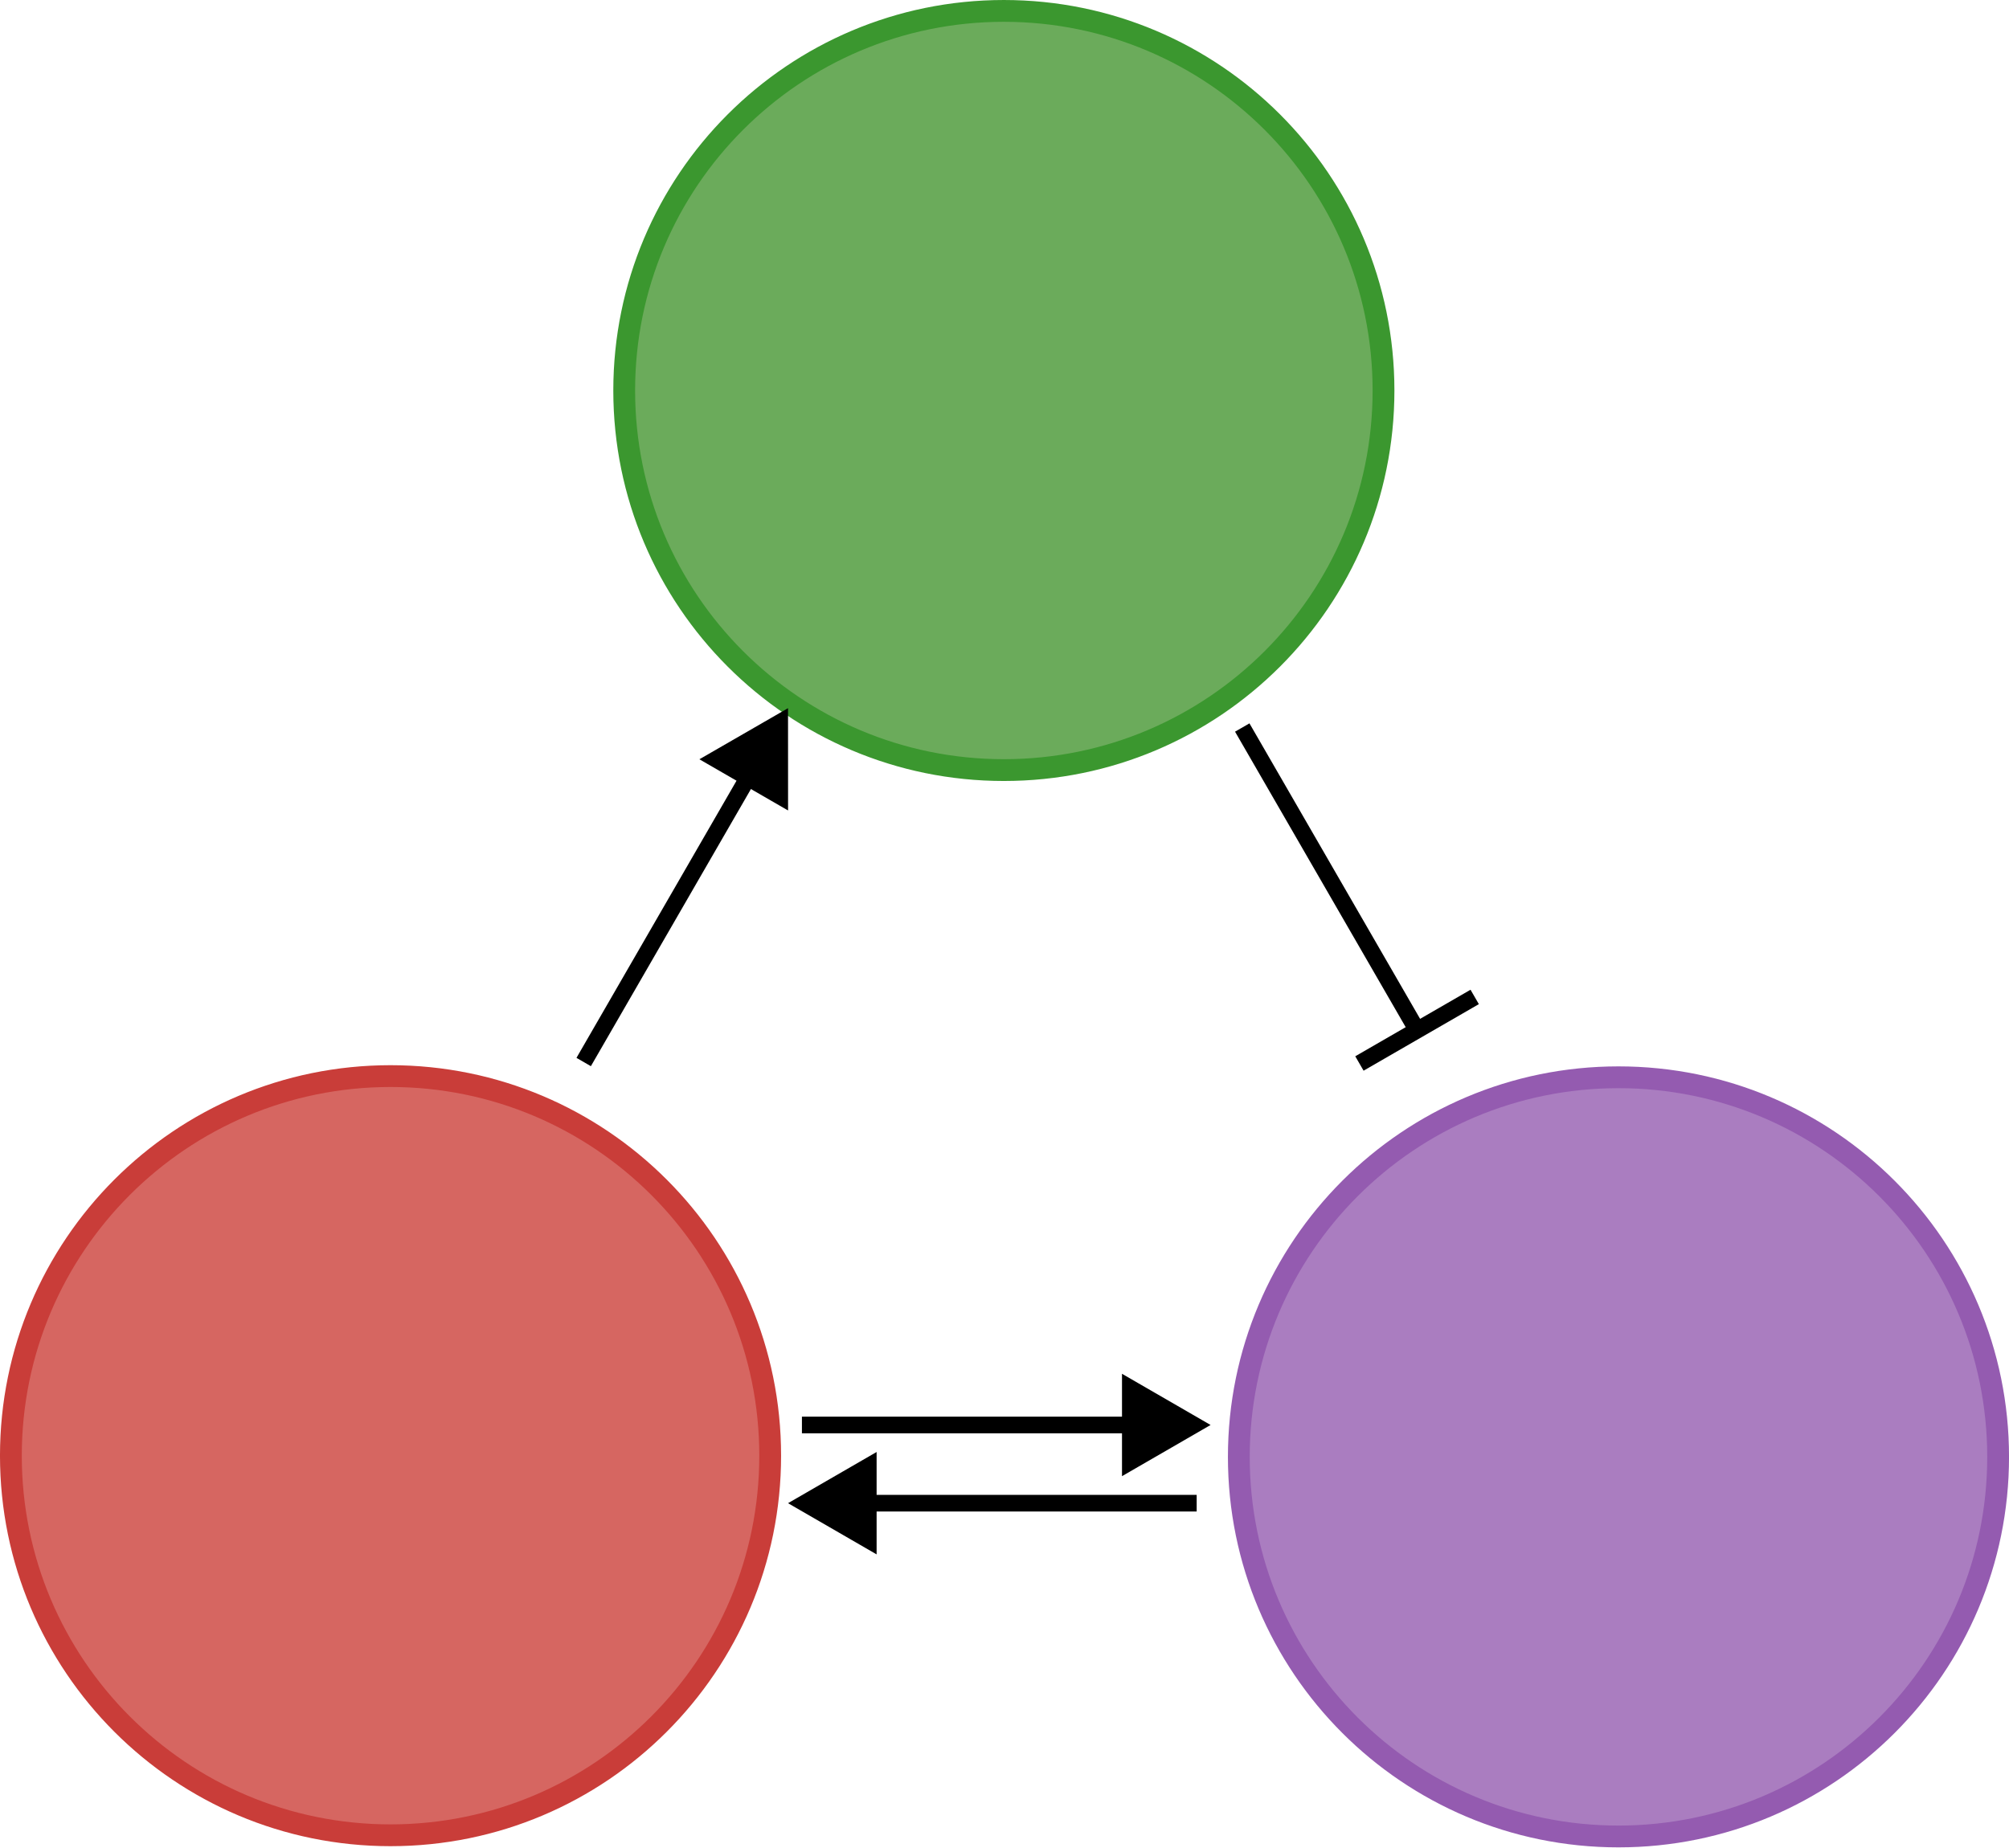
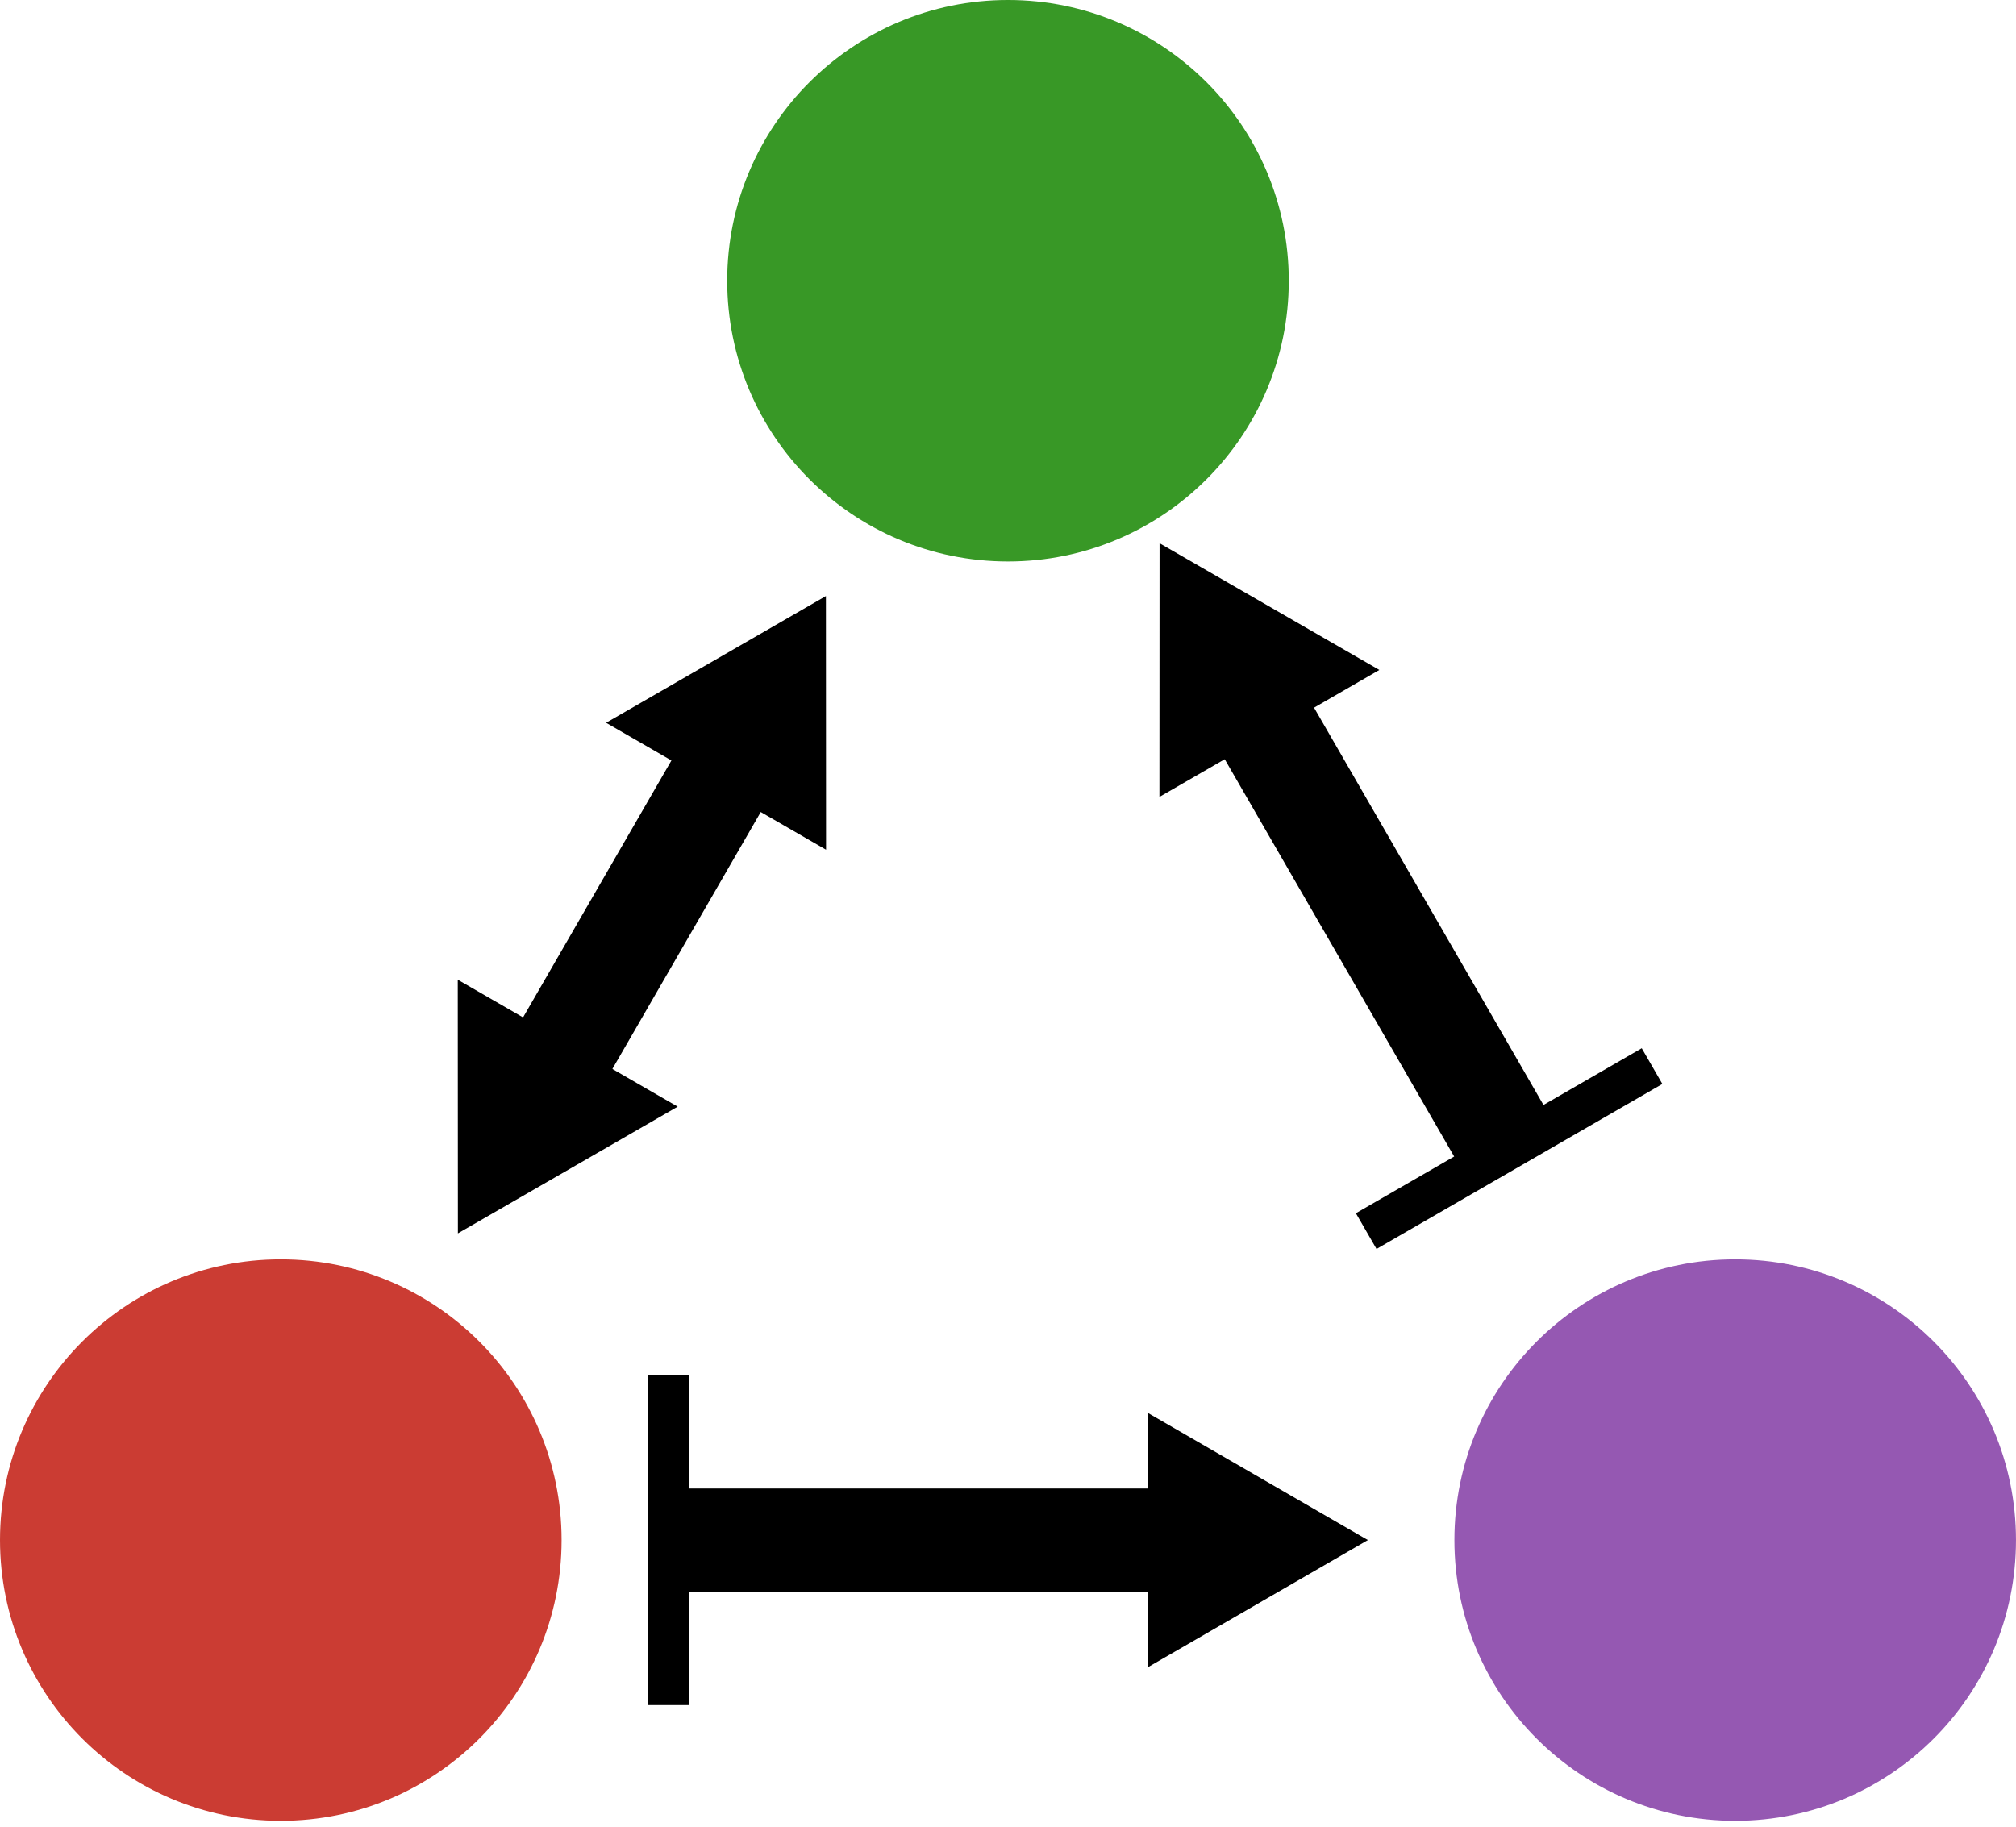
- <svg xmlns="http://www.w3.org/2000/svg" width="50.959mm" height="46.866mm" viewBox="0 0 50.959 46.866" version="1.1" id="svg1" xml:space="preserve">
+ <svg xmlns="http://www.w3.org/2000/svg" width="128" height="116" viewBox="0 0 33.867 30.692" version="1.1" id="svg1">
  <defs id="defs1">
-     <marker style="overflow:visible" id="Stop" refX="0" refY="0" orient="auto" markerWidth="1" markerHeight="1" viewBox="0 0 1 1" preserveAspectRatio="xMidYMid">
-       <path style="fill:none;stroke:context-stroke;stroke-width:1" d="M 0,4 V -4" id="path23" />
+     <marker style="overflow:visible" id="marker34" refX="0" refY="0" orient="auto" markerWidth="0.4" markerHeight="0.4" viewBox="0 0 1 1" preserveAspectRatio="xMidYMid">
+       <path style="fill:none;stroke:context-stroke;stroke-width:1" d="M 0,4 V -4" id="path34" />
    </marker>
-     <marker style="overflow:visible" id="Triangle" refX="0" refY="0" orient="auto-start-reverse" markerWidth="1" markerHeight="1" viewBox="0 0 1 1" preserveAspectRatio="xMidYMid">
-       <path transform="scale(0.5)" style="fill:context-stroke;fill-rule:evenodd;stroke:context-stroke;stroke-width:1pt" d="M 5.77,0 -2.88,5 V -5 Z" id="path135" />
+     <marker style="overflow:visible" id="marker33" refX="0" refY="0" orient="auto-start-reverse" markerWidth="0.4" markerHeight="0.4" viewBox="0 0 1 1" preserveAspectRatio="xMidYMid">
+       <path transform="scale(0.5)" style="fill:context-stroke;fill-rule:evenodd;stroke:context-stroke;stroke-width:1pt" d="M 5.77,0 -2.88,5 V -5 Z" id="path33" />
    </marker>
-     <marker style="overflow:visible" id="Triangle-8" refX="0" refY="0" orient="auto-start-reverse" markerWidth="1" markerHeight="1" viewBox="0 0 1 1" preserveAspectRatio="xMidYMid">
-       <path transform="scale(0.5)" style="fill:context-stroke;fill-rule:evenodd;stroke:context-stroke;stroke-width:1pt" d="M 5.77,0 -2.88,5 V -5 Z" id="path135-1" />
+     <marker style="overflow:visible" id="Triangle-3" refX="0" refY="0" orient="auto-start-reverse" markerWidth="0.4" markerHeight="0.4" viewBox="0 0 1 1" preserveAspectRatio="xMidYMid">
+       <path transform="scale(0.5)" style="fill:context-stroke;fill-rule:evenodd;stroke:context-stroke;stroke-width:1pt" d="M 5.77,0 -2.88,5 V -5 Z" id="path135-6" />
    </marker>
-     <marker style="overflow:visible" id="Triangle-85" refX="0" refY="0" orient="auto-start-reverse" markerWidth="1" markerHeight="1" viewBox="0 0 1 1" preserveAspectRatio="xMidYMid">
-       <path transform="scale(0.5)" style="fill:context-stroke;fill-rule:evenodd;stroke:context-stroke;stroke-width:1pt" d="M 5.77,0 -2.88,5 V -5 Z" id="path135-0" />
+     <marker style="overflow:visible" id="Stop-1" refX="0" refY="0" orient="auto" markerWidth="0.4" markerHeight="0.4" viewBox="0 0 1 1" preserveAspectRatio="xMidYMid">
+       <path style="fill:none;stroke:context-stroke;stroke-width:1" d="M 0,4 V -4" id="path23-5" />
+     </marker>
+     <marker style="overflow:visible" id="Triangle-3-7" refX="0" refY="0" orient="auto-start-reverse" markerWidth="0.4" markerHeight="0.4" viewBox="0 0 1 1" preserveAspectRatio="xMidYMid">
+       <path transform="scale(0.5)" style="fill:context-stroke;fill-rule:evenodd;stroke:context-stroke;stroke-width:1pt" d="M 5.77,0 -2.88,5 V -5 Z" id="path135-6-3" />
    </marker>
  </defs>
-   <g id="layer1" transform="translate(-103.6818,-30.74741)">
-     <circle style="fill:#6bab5b;fill-opacity:1;stroke:#3b972f;stroke-width:0.553;stroke-linecap:round;stroke-linejoin:round;stroke-dasharray:none;stroke-opacity:1" id="path1" cx="129.145" cy="40.654" r="9.63" />
-     <circle style="fill:#aa7dc0;fill-opacity:1;stroke:#945bb0;stroke-width:0.553;stroke-linecap:round;stroke-linejoin:round;stroke-dasharray:none;stroke-opacity:1" id="path1-1" cx="144.735" cy="67.707" r="9.63" />
-     <circle style="fill:#d66661;fill-opacity:1;stroke:#c93d39;stroke-width:0.553;stroke-linecap:round;stroke-linejoin:round;stroke-dasharray:none;stroke-opacity:1" id="path1-5" cx="113.588" cy="67.677" r="9.63" />
-     <path style="fill:none;stroke:#000000;stroke-width:0.422;stroke-linecap:butt;stroke-linejoin:miter;stroke-dasharray:none;stroke-opacity:1;marker-end:url(#Triangle)" d="m 124.023,66.898 h 8.867" id="path2" />
-     <path style="fill:none;stroke:#000000;stroke-width:0.422;stroke-linecap:butt;stroke-linejoin:miter;stroke-dasharray:none;stroke-opacity:1;marker-end:url(#Triangle-8)" d="m 134.036,68.882 h -8.867" id="path2-9" />
-     <g id="g2">
-       <path style="fill:none;stroke:#000000;stroke-width:0.422;stroke-linecap:butt;stroke-linejoin:miter;stroke-dasharray:none;stroke-opacity:1;marker-end:url(#Triangle-85)" d="m 118.487,57.69 4.434,-7.679" id="path2-5" />
-       <path style="fill:none;stroke:#000000;stroke-width:0.422;stroke-linecap:butt;stroke-linejoin:miter;stroke-dasharray:none;stroke-opacity:1;marker-start:url(#Stop)" d="m 139.626,56.883 -4.434,-7.679" id="path2-5-9" />
+   <g id="layer1" transform="translate(-0.07921356,-1.898801)">
+     <g id="g96" transform="matrix(0.1737581,0,0,0.1737581,-122.0652,-189.3285)">
+       <circle style="fill:#389826;fill-opacity:1" id="path3" cx="800.41" cy="1127.684" r="27.147" />
+       <circle style="fill:#9558b2;fill-opacity:1" id="path3-8" cx="870.717" cy="1249.459" r="27.147" />
+       <circle style="fill:#cb3c33;fill-opacity:1" id="path3-5" cx="730.104" cy="1249.459" r="27.147" />
+       <path style="display:inline;fill:none;fill-rule:evenodd;stroke:#000000;stroke-width:9.972;stroke-linecap:butt;stroke-linejoin:miter;stroke-dasharray:none;stroke-opacity:1;marker-start:url(#marker34);marker-end:url(#marker33)" d="m 848.861,1211.604 -26.715,-46.271" id="path24" />
+       <path style="display:inline;fill:none;fill-rule:evenodd;stroke:#000000;stroke-width:9.973;stroke-linecap:butt;stroke-linejoin:miter;stroke-dasharray:none;stroke-opacity:1;marker-start:url(#Triangle-3);marker-end:url(#Stop-1)" d="M 821.04,1249.459 H 767.611" id="path24-2" />
+       <path style="display:inline;fill:none;fill-rule:evenodd;stroke:#000000;stroke-width:9.972;stroke-linecap:butt;stroke-linejoin:miter;stroke-dasharray:none;stroke-opacity:1;marker-start:url(#Triangle-3-7);marker-end:url(#marker33)" d="m 775.725,1170.44 -21.417,37.096" id="path24-2-0" />
    </g>
  </g>
</svg>
